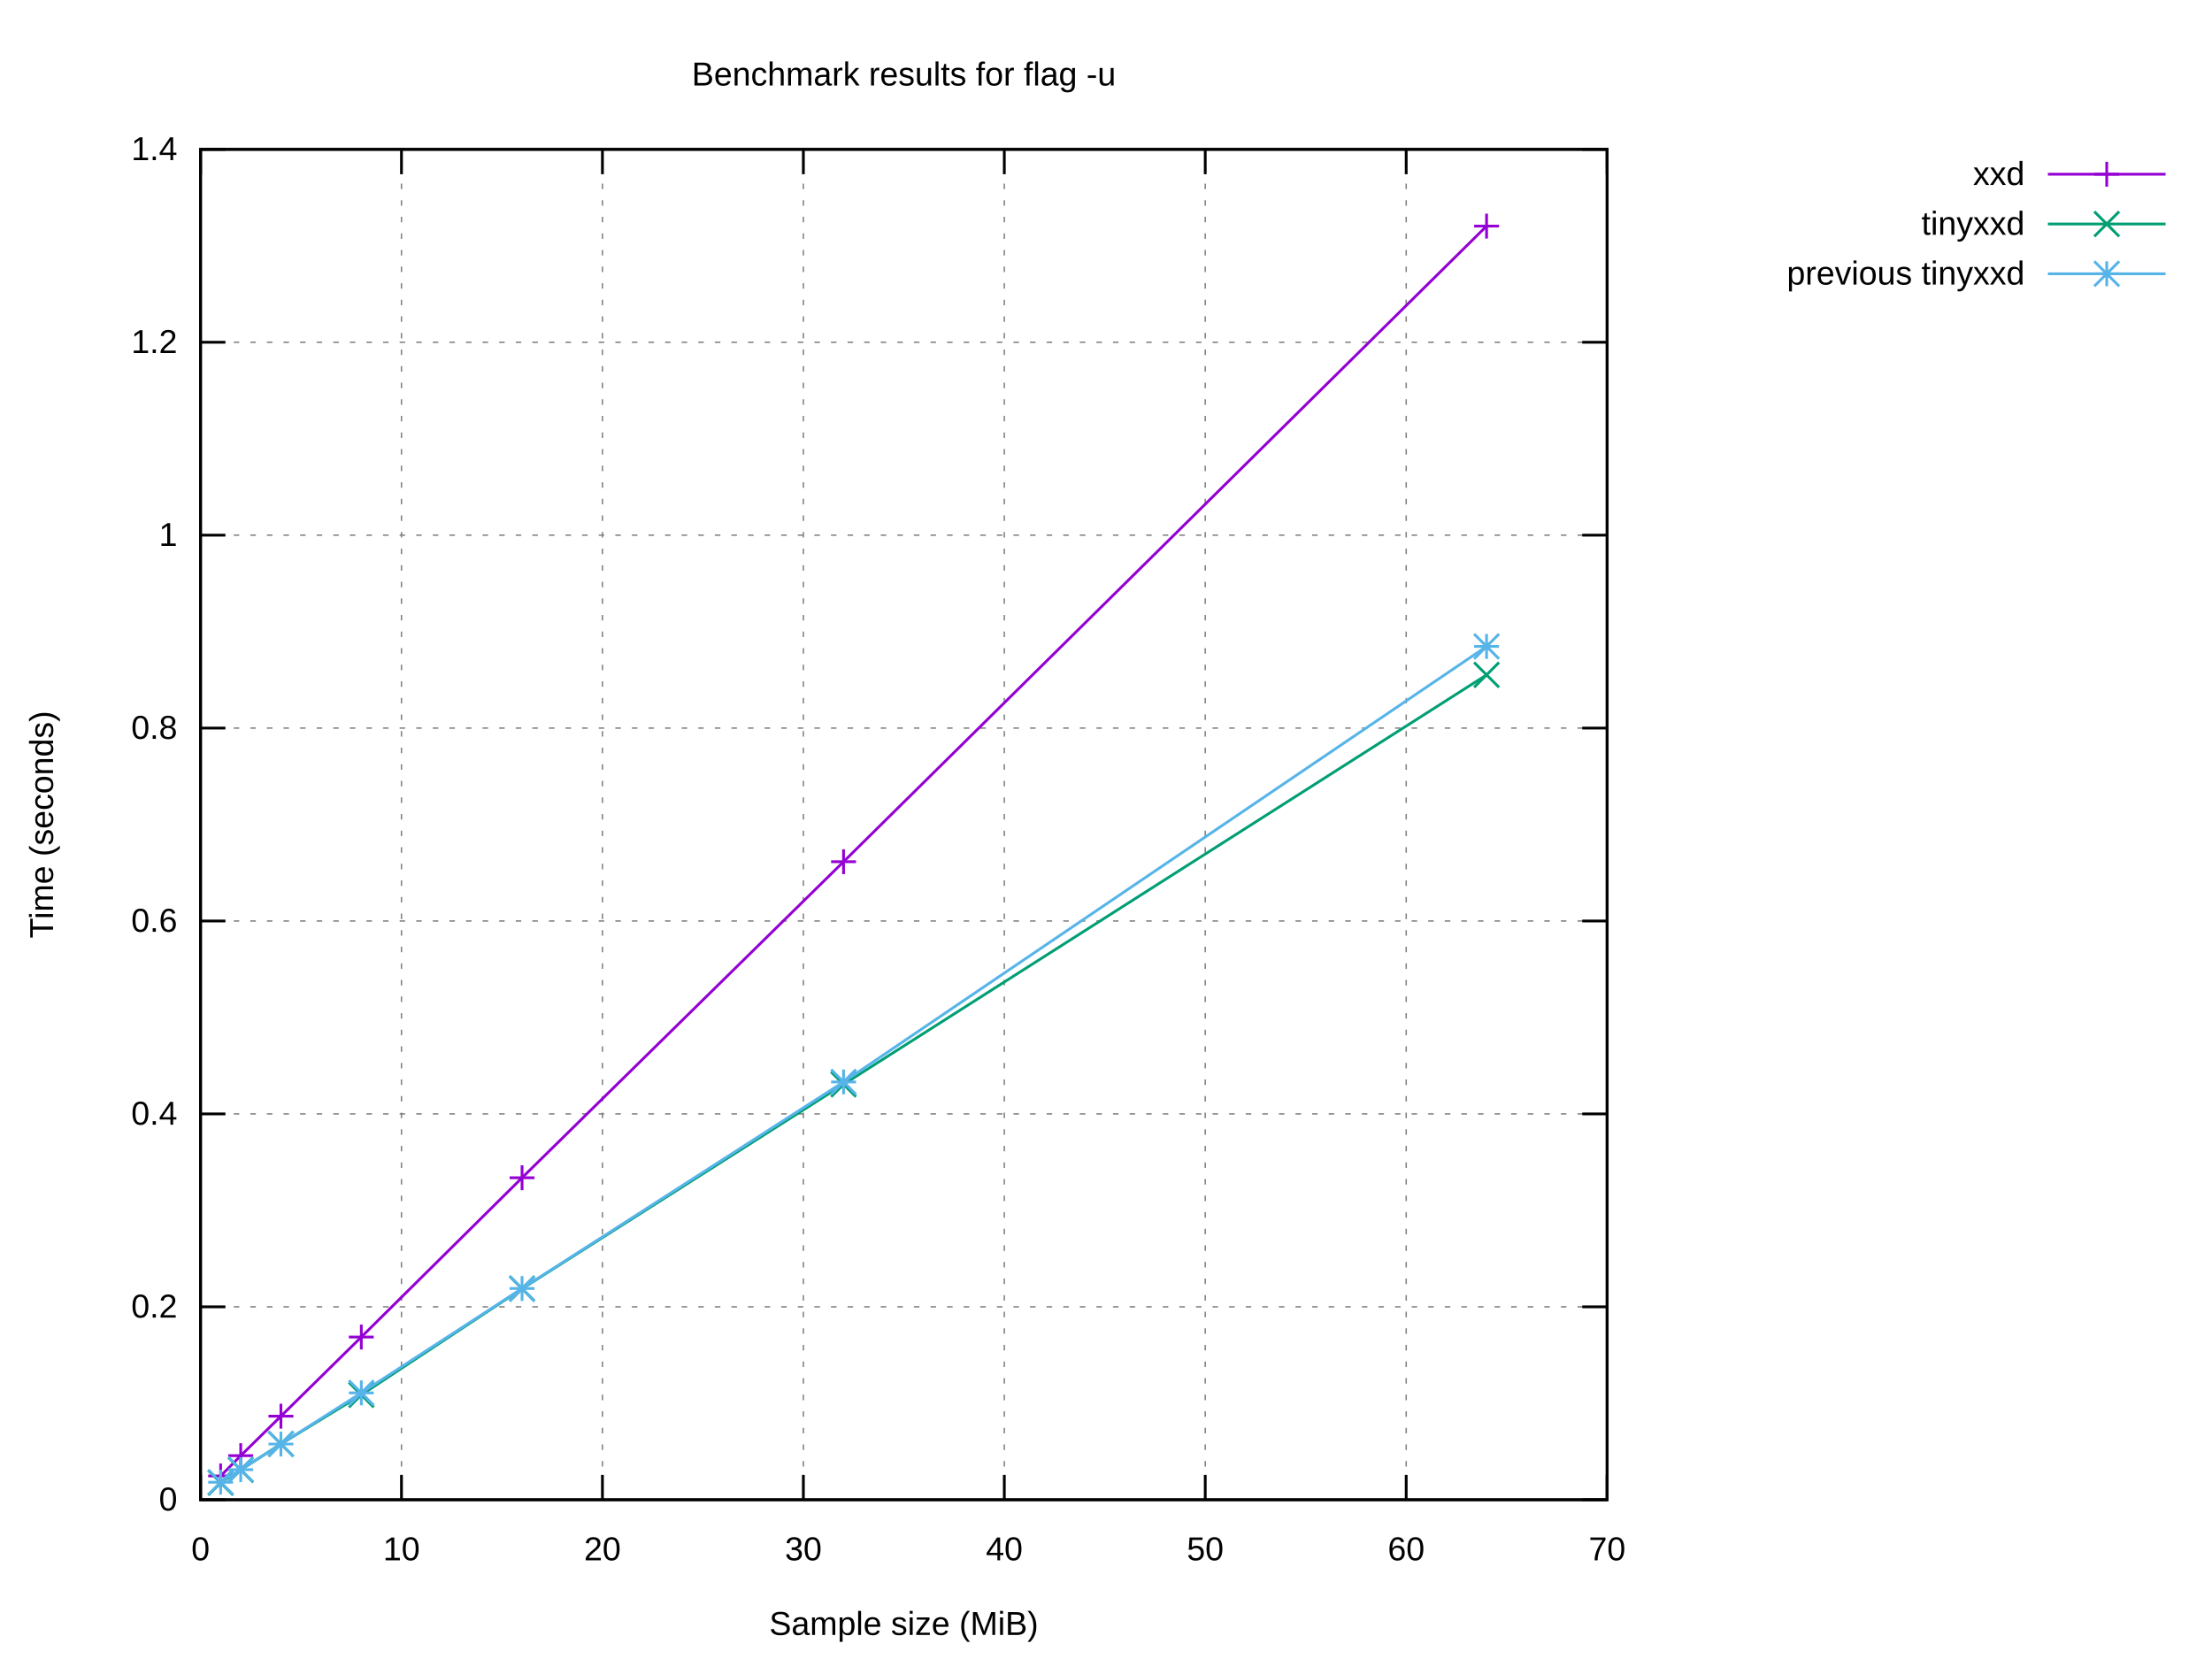
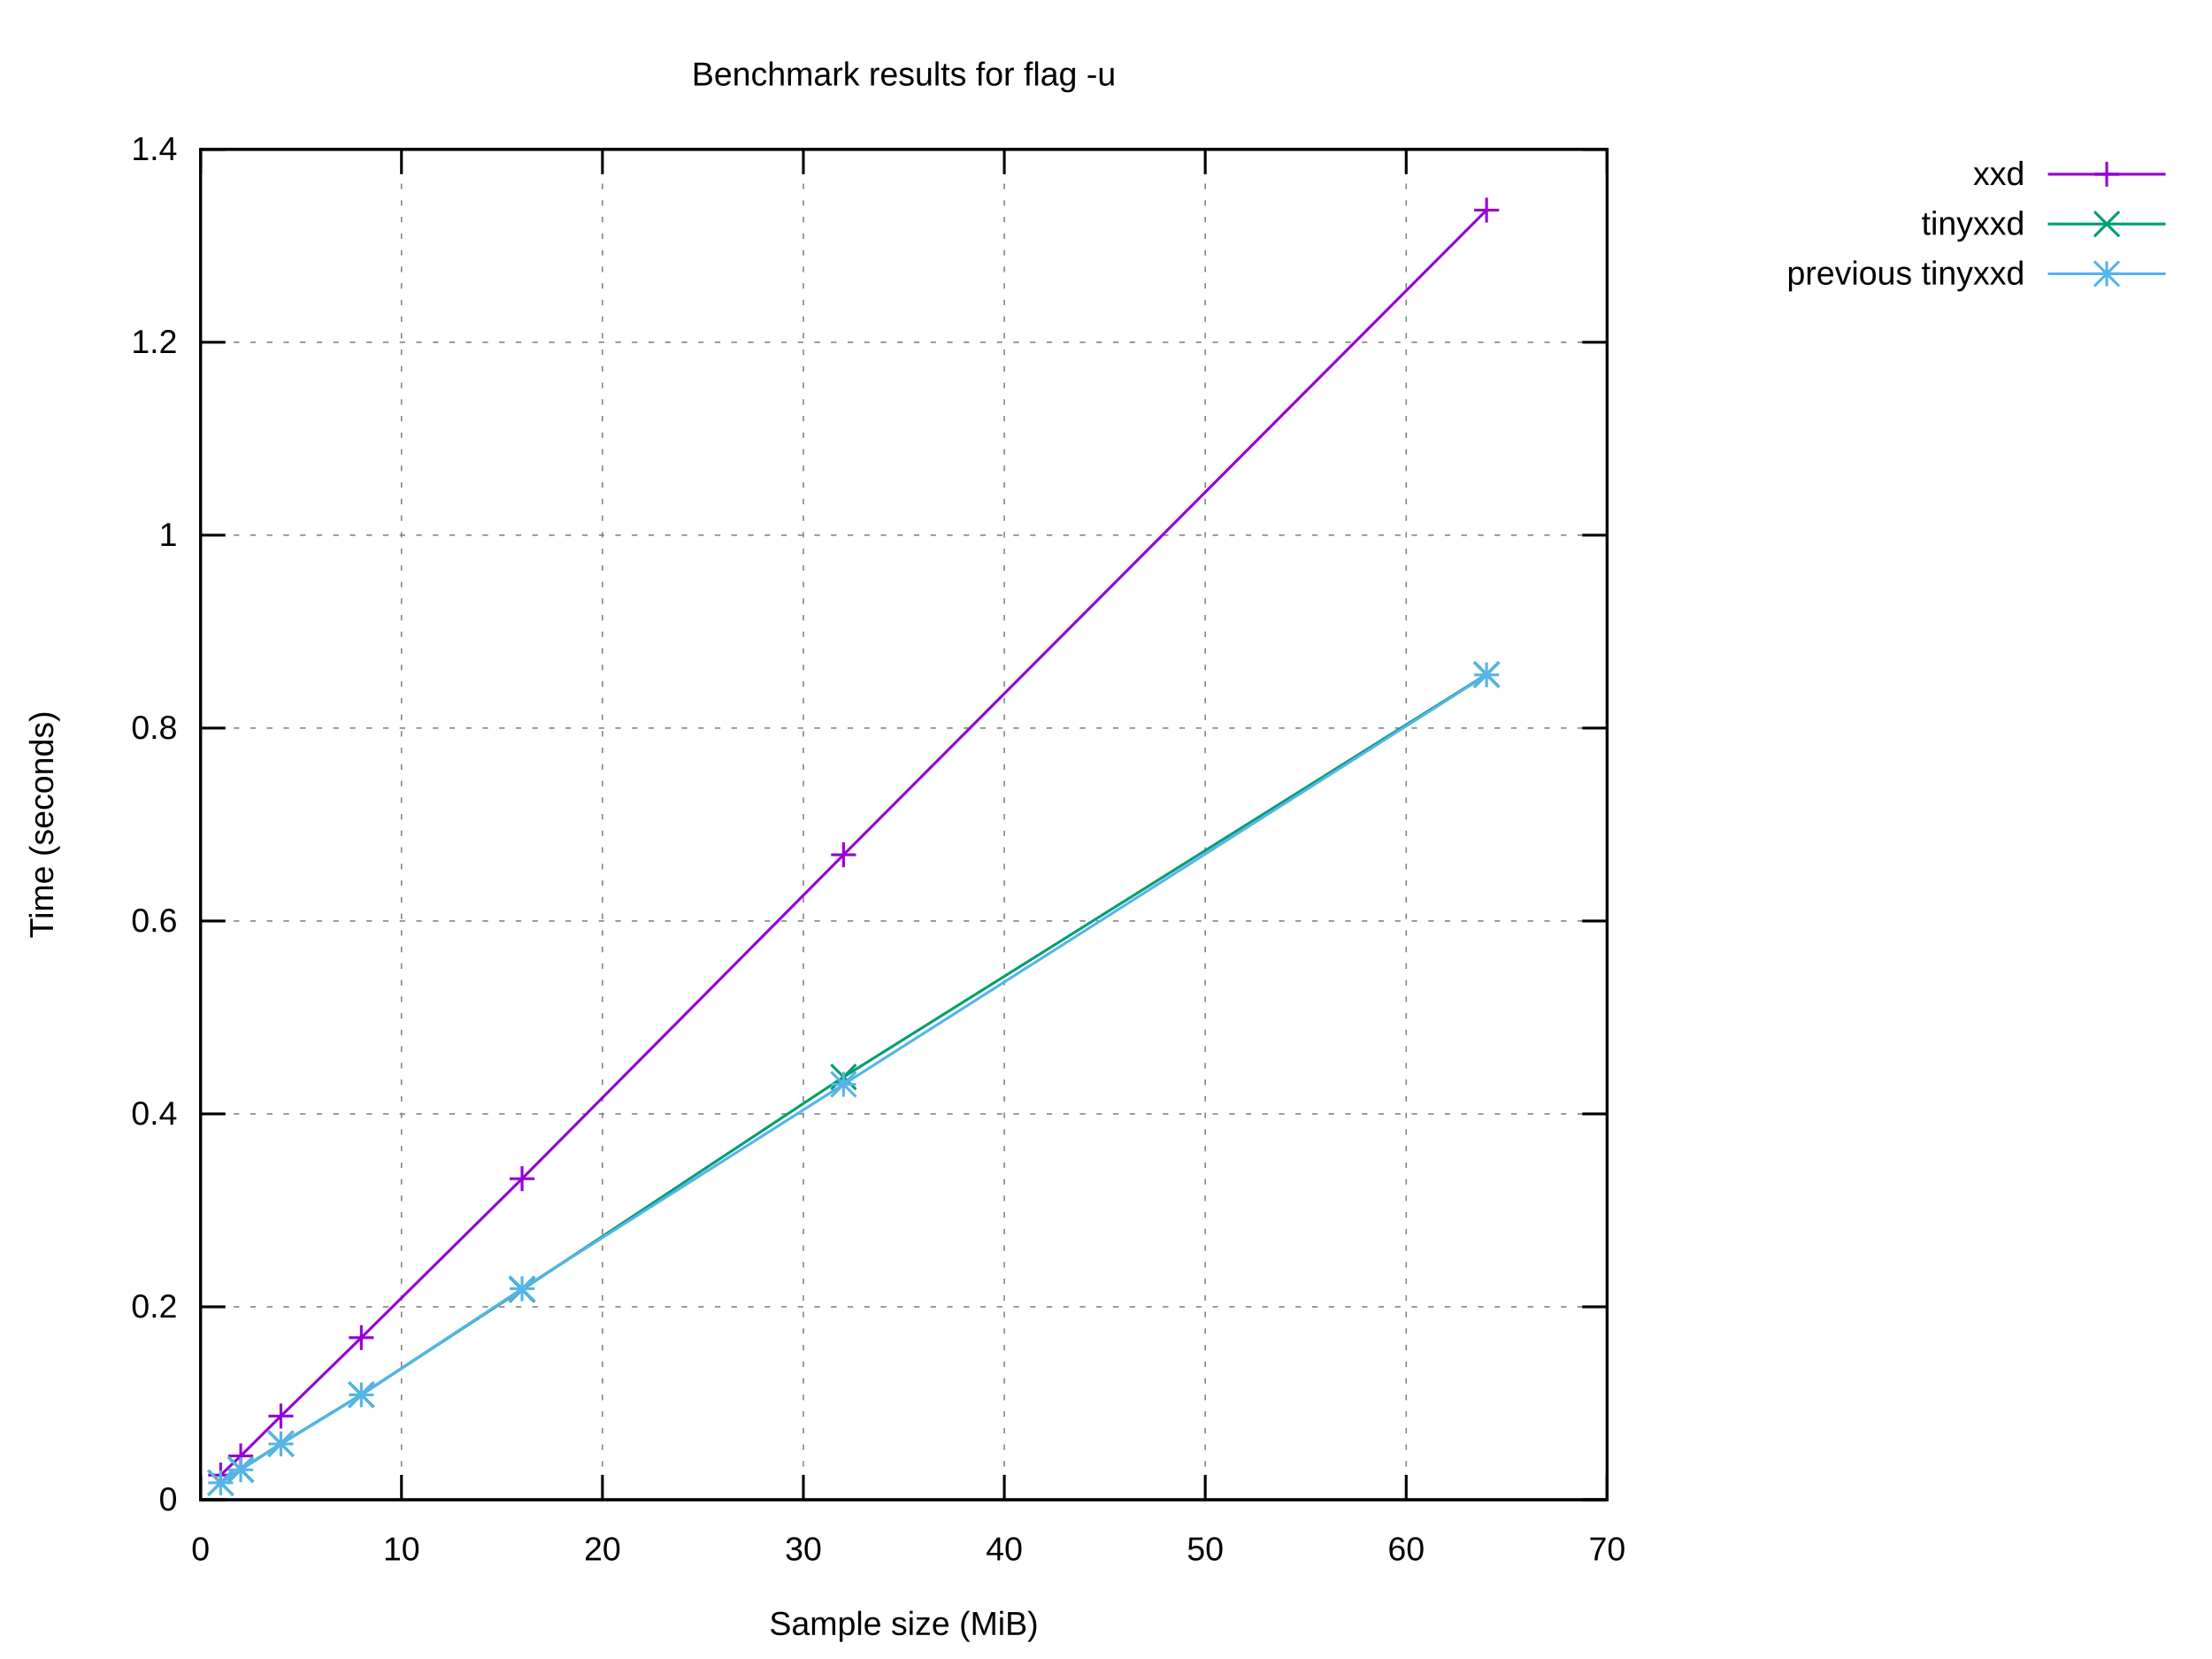
<svg xmlns="http://www.w3.org/2000/svg" xmlns:xlink="http://www.w3.org/1999/xlink" width="800" height="600" viewBox="0 0 800 600">
  <g id="gnuplot_canvas">
    <rect x="0" y="0" width="800" height="600" fill="#ffffff" />
    <defs>
      <circle id="gpDot" r="0.5" stroke-width="0.5" stroke="currentColor" />
      <path id="gpPt0" stroke-width="0.222" stroke="currentColor" d="M-1,0 h2 M0,-1 v2" />
      <path id="gpPt1" stroke-width="0.222" stroke="currentColor" d="M-1,-1 L1,1 M1,-1 L-1,1" />
      <path id="gpPt2" stroke-width="0.222" stroke="currentColor" d="M-1,0 L1,0 M0,-1 L0,1 M-1,-1 L1,1 M-1,1 L1,-1" />
      <rect id="gpPt3" stroke-width="0.222" stroke="currentColor" x="-1" y="-1" width="2" height="2" />
      <rect id="gpPt4" stroke-width="0.222" stroke="currentColor" fill="currentColor" x="-1" y="-1" width="2" height="2" />
      <circle id="gpPt5" stroke-width="0.222" stroke="currentColor" cx="0" cy="0" r="1" />
      <use xlink:href="#gpPt5" id="gpPt6" fill="currentColor" stroke="none" />
      <path id="gpPt7" stroke-width="0.222" stroke="currentColor" d="M0,-1.33 L-1.33,0.67 L1.33,0.67 z" />
      <use xlink:href="#gpPt7" id="gpPt8" fill="currentColor" stroke="none" />
      <use xlink:href="#gpPt7" id="gpPt9" stroke="currentColor" transform="rotate(180)" />
      <use xlink:href="#gpPt9" id="gpPt10" fill="currentColor" stroke="none" />
      <use xlink:href="#gpPt3" id="gpPt11" stroke="currentColor" transform="rotate(45)" />
      <use xlink:href="#gpPt11" id="gpPt12" fill="currentColor" stroke="none" />
      <path id="gpPt13" stroke-width="0.222" stroke="currentColor" d="M0,1.330 L1.265,0.411 L0.782,-1.067 L-0.782,-1.076 L-1.265,0.411 z" />
      <use xlink:href="#gpPt13" id="gpPt14" fill="currentColor" stroke="none" />
      <filter id="textbox" filterUnits="objectBoundingBox" x="0" y="0" height="1" width="1">
        <feFlood flood-color="#FFFFFF" flood-opacity="1" result="bgnd" />
        <feComposite in="SourceGraphic" in2="bgnd" operator="atop" />
      </filter>
      <filter id="greybox" filterUnits="objectBoundingBox" x="0" y="0" height="1" width="1">
        <feFlood flood-color="lightgrey" flood-opacity="1" result="grey" />
        <feComposite in="SourceGraphic" in2="grey" operator="atop" />
      </filter>
    </defs>
    <g fill="none" color="#FFFFFF" stroke="currentColor" stroke-width="1.00" stroke-linecap="butt" stroke-linejoin="miter">
</g>
    <g fill="none" color="black" stroke="currentColor" stroke-width="1.00" stroke-linecap="butt" stroke-linejoin="miter">
</g>
    <g fill="none" color="black" stroke="black" stroke-width="0.50" stroke-linecap="butt" stroke-linejoin="miter">
</g>
    <g fill="none" color="gray" stroke="currentColor" stroke-width="0.50" stroke-linecap="butt" stroke-linejoin="miter">
      <path stroke="gray" stroke-dasharray="2,4" class="gridline" d="M72.53,542.40 L581.24,542.40  " />
    </g>
    <g fill="none" color="gray" stroke="gray" stroke-width="1.00" stroke-linecap="butt" stroke-linejoin="miter">
</g>
    <g fill="none" color="black" stroke="currentColor" stroke-width="1.00" stroke-linecap="butt" stroke-linejoin="miter">
      <path stroke="black" d="M72.53,542.40 L81.53,542.40 M581.24,542.40 L572.24,542.40  " />
      <g transform="translate(64.14,546.30)" stroke="none" fill="black" font-family="Arial" font-size="12.00" text-anchor="end">
        <text>
          <tspan font-family="Arial"> 0</tspan>
        </text>
      </g>
    </g>
    <g fill="none" color="black" stroke="currentColor" stroke-width="1.00" stroke-linecap="butt" stroke-linejoin="miter">
</g>
    <g fill="none" color="black" stroke="black" stroke-width="0.50" stroke-linecap="butt" stroke-linejoin="miter">
</g>
    <g fill="none" color="gray" stroke="currentColor" stroke-width="0.50" stroke-linecap="butt" stroke-linejoin="miter">
      <path stroke="gray" stroke-dasharray="2,4" class="gridline" d="M72.53,472.63 L581.24,472.63  " />
    </g>
    <g fill="none" color="gray" stroke="gray" stroke-width="1.00" stroke-linecap="butt" stroke-linejoin="miter">
</g>
    <g fill="none" color="black" stroke="currentColor" stroke-width="1.00" stroke-linecap="butt" stroke-linejoin="miter">
      <path stroke="black" d="M72.53,472.63 L81.53,472.63 M581.24,472.63 L572.24,472.63  " />
      <g transform="translate(64.14,476.53)" stroke="none" fill="black" font-family="Arial" font-size="12.00" text-anchor="end">
        <text>
          <tspan font-family="Arial"> 0.2</tspan>
        </text>
      </g>
    </g>
    <g fill="none" color="black" stroke="currentColor" stroke-width="1.00" stroke-linecap="butt" stroke-linejoin="miter">
</g>
    <g fill="none" color="black" stroke="black" stroke-width="0.50" stroke-linecap="butt" stroke-linejoin="miter">
</g>
    <g fill="none" color="gray" stroke="currentColor" stroke-width="0.50" stroke-linecap="butt" stroke-linejoin="miter">
      <path stroke="gray" stroke-dasharray="2,4" class="gridline" d="M72.53,402.86 L581.24,402.86  " />
    </g>
    <g fill="none" color="gray" stroke="gray" stroke-width="1.00" stroke-linecap="butt" stroke-linejoin="miter">
</g>
    <g fill="none" color="black" stroke="currentColor" stroke-width="1.00" stroke-linecap="butt" stroke-linejoin="miter">
      <path stroke="black" d="M72.53,402.86 L81.53,402.86 M581.24,402.86 L572.24,402.86  " />
      <g transform="translate(64.14,406.76)" stroke="none" fill="black" font-family="Arial" font-size="12.00" text-anchor="end">
        <text>
          <tspan font-family="Arial"> 0.4</tspan>
        </text>
      </g>
    </g>
    <g fill="none" color="black" stroke="currentColor" stroke-width="1.00" stroke-linecap="butt" stroke-linejoin="miter">
</g>
    <g fill="none" color="black" stroke="black" stroke-width="0.50" stroke-linecap="butt" stroke-linejoin="miter">
</g>
    <g fill="none" color="gray" stroke="currentColor" stroke-width="0.50" stroke-linecap="butt" stroke-linejoin="miter">
      <path stroke="gray" stroke-dasharray="2,4" class="gridline" d="M72.53,333.09 L581.24,333.09  " />
    </g>
    <g fill="none" color="gray" stroke="gray" stroke-width="1.00" stroke-linecap="butt" stroke-linejoin="miter">
</g>
    <g fill="none" color="black" stroke="currentColor" stroke-width="1.00" stroke-linecap="butt" stroke-linejoin="miter">
      <path stroke="black" d="M72.53,333.09 L81.53,333.09 M581.24,333.09 L572.24,333.09  " />
      <g transform="translate(64.14,336.99)" stroke="none" fill="black" font-family="Arial" font-size="12.00" text-anchor="end">
        <text>
          <tspan font-family="Arial"> 0.6</tspan>
        </text>
      </g>
    </g>
    <g fill="none" color="black" stroke="currentColor" stroke-width="1.00" stroke-linecap="butt" stroke-linejoin="miter">
</g>
    <g fill="none" color="black" stroke="black" stroke-width="0.50" stroke-linecap="butt" stroke-linejoin="miter">
</g>
    <g fill="none" color="gray" stroke="currentColor" stroke-width="0.50" stroke-linecap="butt" stroke-linejoin="miter">
      <path stroke="gray" stroke-dasharray="2,4" class="gridline" d="M72.53,263.32 L581.24,263.32  " />
    </g>
    <g fill="none" color="gray" stroke="gray" stroke-width="1.00" stroke-linecap="butt" stroke-linejoin="miter">
</g>
    <g fill="none" color="black" stroke="currentColor" stroke-width="1.00" stroke-linecap="butt" stroke-linejoin="miter">
      <path stroke="black" d="M72.53,263.32 L81.53,263.32 M581.24,263.32 L572.24,263.32  " />
      <g transform="translate(64.14,267.22)" stroke="none" fill="black" font-family="Arial" font-size="12.00" text-anchor="end">
        <text>
          <tspan font-family="Arial"> 0.8</tspan>
        </text>
      </g>
    </g>
    <g fill="none" color="black" stroke="currentColor" stroke-width="1.00" stroke-linecap="butt" stroke-linejoin="miter">
</g>
    <g fill="none" color="black" stroke="black" stroke-width="0.50" stroke-linecap="butt" stroke-linejoin="miter">
</g>
    <g fill="none" color="gray" stroke="currentColor" stroke-width="0.50" stroke-linecap="butt" stroke-linejoin="miter">
      <path stroke="gray" stroke-dasharray="2,4" class="gridline" d="M72.53,193.55 L581.24,193.55  " />
    </g>
    <g fill="none" color="gray" stroke="gray" stroke-width="1.00" stroke-linecap="butt" stroke-linejoin="miter">
</g>
    <g fill="none" color="black" stroke="currentColor" stroke-width="1.00" stroke-linecap="butt" stroke-linejoin="miter">
      <path stroke="black" d="M72.53,193.55 L81.53,193.55 M581.24,193.55 L572.24,193.55  " />
      <g transform="translate(64.14,197.45)" stroke="none" fill="black" font-family="Arial" font-size="12.00" text-anchor="end">
        <text>
          <tspan font-family="Arial"> 1</tspan>
        </text>
      </g>
    </g>
    <g fill="none" color="black" stroke="currentColor" stroke-width="1.00" stroke-linecap="butt" stroke-linejoin="miter">
</g>
    <g fill="none" color="black" stroke="black" stroke-width="0.50" stroke-linecap="butt" stroke-linejoin="miter">
</g>
    <g fill="none" color="gray" stroke="currentColor" stroke-width="0.50" stroke-linecap="butt" stroke-linejoin="miter">
      <path stroke="gray" stroke-dasharray="2,4" class="gridline" d="M72.53,123.78 L581.24,123.78  " />
    </g>
    <g fill="none" color="gray" stroke="gray" stroke-width="1.00" stroke-linecap="butt" stroke-linejoin="miter">
</g>
    <g fill="none" color="black" stroke="currentColor" stroke-width="1.00" stroke-linecap="butt" stroke-linejoin="miter">
      <path stroke="black" d="M72.53,123.78 L81.53,123.78 M581.24,123.78 L572.24,123.78  " />
      <g transform="translate(64.14,127.68)" stroke="none" fill="black" font-family="Arial" font-size="12.00" text-anchor="end">
        <text>
          <tspan font-family="Arial"> 1.2</tspan>
        </text>
      </g>
    </g>
    <g fill="none" color="black" stroke="currentColor" stroke-width="1.00" stroke-linecap="butt" stroke-linejoin="miter">
</g>
    <g fill="none" color="black" stroke="black" stroke-width="0.50" stroke-linecap="butt" stroke-linejoin="miter">
</g>
    <g fill="none" color="gray" stroke="currentColor" stroke-width="0.50" stroke-linecap="butt" stroke-linejoin="miter">
      <path stroke="gray" stroke-dasharray="2,4" class="gridline" d="M72.53,54.01 L581.24,54.01  " />
    </g>
    <g fill="none" color="gray" stroke="gray" stroke-width="1.00" stroke-linecap="butt" stroke-linejoin="miter">
</g>
    <g fill="none" color="black" stroke="currentColor" stroke-width="1.00" stroke-linecap="butt" stroke-linejoin="miter">
      <path stroke="black" d="M72.53,54.01 L81.53,54.01 M581.24,54.01 L572.24,54.01  " />
      <g transform="translate(64.14,57.91)" stroke="none" fill="black" font-family="Arial" font-size="12.00" text-anchor="end">
        <text>
          <tspan font-family="Arial"> 1.4</tspan>
        </text>
      </g>
    </g>
    <g fill="none" color="black" stroke="currentColor" stroke-width="1.00" stroke-linecap="butt" stroke-linejoin="miter">
</g>
    <g fill="none" color="black" stroke="black" stroke-width="0.50" stroke-linecap="butt" stroke-linejoin="miter">
</g>
    <g fill="none" color="gray" stroke="currentColor" stroke-width="0.50" stroke-linecap="butt" stroke-linejoin="miter">
      <path stroke="gray" stroke-dasharray="2,4" class="gridline" d="M72.53,542.40 L72.53,54.01  " />
    </g>
    <g fill="none" color="gray" stroke="gray" stroke-width="1.00" stroke-linecap="butt" stroke-linejoin="miter">
</g>
    <g fill="none" color="black" stroke="currentColor" stroke-width="1.00" stroke-linecap="butt" stroke-linejoin="miter">
      <path stroke="black" d="M72.53,542.40 L72.53,533.40 M72.53,54.01 L72.53,63.01  " />
      <g transform="translate(72.53,564.30)" stroke="none" fill="black" font-family="Arial" font-size="12.00" text-anchor="middle">
        <text>
          <tspan font-family="Arial"> 0</tspan>
        </text>
      </g>
    </g>
    <g fill="none" color="black" stroke="currentColor" stroke-width="1.00" stroke-linecap="butt" stroke-linejoin="miter">
</g>
    <g fill="none" color="black" stroke="black" stroke-width="0.50" stroke-linecap="butt" stroke-linejoin="miter">
</g>
    <g fill="none" color="gray" stroke="currentColor" stroke-width="0.50" stroke-linecap="butt" stroke-linejoin="miter">
      <path stroke="gray" stroke-dasharray="2,4" class="gridline" d="M145.20,542.40 L145.20,54.01  " />
    </g>
    <g fill="none" color="gray" stroke="gray" stroke-width="1.00" stroke-linecap="butt" stroke-linejoin="miter">
</g>
    <g fill="none" color="black" stroke="currentColor" stroke-width="1.00" stroke-linecap="butt" stroke-linejoin="miter">
      <path stroke="black" d="M145.20,542.40 L145.20,533.40 M145.20,54.01 L145.20,63.01  " />
      <g transform="translate(145.20,564.30)" stroke="none" fill="black" font-family="Arial" font-size="12.00" text-anchor="middle">
        <text>
          <tspan font-family="Arial"> 10</tspan>
        </text>
      </g>
    </g>
    <g fill="none" color="black" stroke="currentColor" stroke-width="1.00" stroke-linecap="butt" stroke-linejoin="miter">
</g>
    <g fill="none" color="black" stroke="black" stroke-width="0.50" stroke-linecap="butt" stroke-linejoin="miter">
</g>
    <g fill="none" color="gray" stroke="currentColor" stroke-width="0.50" stroke-linecap="butt" stroke-linejoin="miter">
      <path stroke="gray" stroke-dasharray="2,4" class="gridline" d="M217.88,542.40 L217.88,54.01  " />
    </g>
    <g fill="none" color="gray" stroke="gray" stroke-width="1.00" stroke-linecap="butt" stroke-linejoin="miter">
</g>
    <g fill="none" color="black" stroke="currentColor" stroke-width="1.00" stroke-linecap="butt" stroke-linejoin="miter">
      <path stroke="black" d="M217.88,542.40 L217.88,533.40 M217.88,54.01 L217.88,63.01  " />
      <g transform="translate(217.88,564.30)" stroke="none" fill="black" font-family="Arial" font-size="12.00" text-anchor="middle">
        <text>
          <tspan font-family="Arial"> 20</tspan>
        </text>
      </g>
    </g>
    <g fill="none" color="black" stroke="currentColor" stroke-width="1.00" stroke-linecap="butt" stroke-linejoin="miter">
</g>
    <g fill="none" color="black" stroke="black" stroke-width="0.50" stroke-linecap="butt" stroke-linejoin="miter">
</g>
    <g fill="none" color="gray" stroke="currentColor" stroke-width="0.50" stroke-linecap="butt" stroke-linejoin="miter">
      <path stroke="gray" stroke-dasharray="2,4" class="gridline" d="M290.55,542.40 L290.55,54.01  " />
    </g>
    <g fill="none" color="gray" stroke="gray" stroke-width="1.00" stroke-linecap="butt" stroke-linejoin="miter">
</g>
    <g fill="none" color="black" stroke="currentColor" stroke-width="1.00" stroke-linecap="butt" stroke-linejoin="miter">
      <path stroke="black" d="M290.55,542.40 L290.55,533.40 M290.55,54.01 L290.55,63.01  " />
      <g transform="translate(290.55,564.30)" stroke="none" fill="black" font-family="Arial" font-size="12.00" text-anchor="middle">
        <text>
          <tspan font-family="Arial"> 30</tspan>
        </text>
      </g>
    </g>
    <g fill="none" color="black" stroke="currentColor" stroke-width="1.00" stroke-linecap="butt" stroke-linejoin="miter">
</g>
    <g fill="none" color="black" stroke="black" stroke-width="0.50" stroke-linecap="butt" stroke-linejoin="miter">
</g>
    <g fill="none" color="gray" stroke="currentColor" stroke-width="0.50" stroke-linecap="butt" stroke-linejoin="miter">
      <path stroke="gray" stroke-dasharray="2,4" class="gridline" d="M363.22,542.40 L363.22,54.01  " />
    </g>
    <g fill="none" color="gray" stroke="gray" stroke-width="1.00" stroke-linecap="butt" stroke-linejoin="miter">
</g>
    <g fill="none" color="black" stroke="currentColor" stroke-width="1.00" stroke-linecap="butt" stroke-linejoin="miter">
      <path stroke="black" d="M363.22,542.40 L363.22,533.40 M363.22,54.01 L363.22,63.01  " />
      <g transform="translate(363.22,564.30)" stroke="none" fill="black" font-family="Arial" font-size="12.00" text-anchor="middle">
        <text>
          <tspan font-family="Arial"> 40</tspan>
        </text>
      </g>
    </g>
    <g fill="none" color="black" stroke="currentColor" stroke-width="1.00" stroke-linecap="butt" stroke-linejoin="miter">
</g>
    <g fill="none" color="black" stroke="black" stroke-width="0.50" stroke-linecap="butt" stroke-linejoin="miter">
</g>
    <g fill="none" color="gray" stroke="currentColor" stroke-width="0.50" stroke-linecap="butt" stroke-linejoin="miter">
      <path stroke="gray" stroke-dasharray="2,4" class="gridline" d="M435.89,542.40 L435.89,54.01  " />
    </g>
    <g fill="none" color="gray" stroke="gray" stroke-width="1.00" stroke-linecap="butt" stroke-linejoin="miter">
</g>
    <g fill="none" color="black" stroke="currentColor" stroke-width="1.00" stroke-linecap="butt" stroke-linejoin="miter">
      <path stroke="black" d="M435.89,542.40 L435.89,533.40 M435.89,54.01 L435.89,63.01  " />
      <g transform="translate(435.89,564.30)" stroke="none" fill="black" font-family="Arial" font-size="12.00" text-anchor="middle">
        <text>
          <tspan font-family="Arial"> 50</tspan>
        </text>
      </g>
    </g>
    <g fill="none" color="black" stroke="currentColor" stroke-width="1.00" stroke-linecap="butt" stroke-linejoin="miter">
</g>
    <g fill="none" color="black" stroke="black" stroke-width="0.50" stroke-linecap="butt" stroke-linejoin="miter">
</g>
    <g fill="none" color="gray" stroke="currentColor" stroke-width="0.50" stroke-linecap="butt" stroke-linejoin="miter">
      <path stroke="gray" stroke-dasharray="2,4" class="gridline" d="M508.57,542.40 L508.57,54.01  " />
    </g>
    <g fill="none" color="gray" stroke="gray" stroke-width="1.00" stroke-linecap="butt" stroke-linejoin="miter">
</g>
    <g fill="none" color="black" stroke="currentColor" stroke-width="1.00" stroke-linecap="butt" stroke-linejoin="miter">
      <path stroke="black" d="M508.57,542.40 L508.57,533.40 M508.57,54.01 L508.57,63.01  " />
      <g transform="translate(508.57,564.30)" stroke="none" fill="black" font-family="Arial" font-size="12.00" text-anchor="middle">
        <text>
          <tspan font-family="Arial"> 60</tspan>
        </text>
      </g>
    </g>
    <g fill="none" color="black" stroke="currentColor" stroke-width="1.00" stroke-linecap="butt" stroke-linejoin="miter">
</g>
    <g fill="none" color="black" stroke="black" stroke-width="0.50" stroke-linecap="butt" stroke-linejoin="miter">
</g>
    <g fill="none" color="gray" stroke="currentColor" stroke-width="0.50" stroke-linecap="butt" stroke-linejoin="miter">
      <path stroke="gray" stroke-dasharray="2,4" class="gridline" d="M581.24,542.40 L581.24,54.01  " />
    </g>
    <g fill="none" color="gray" stroke="gray" stroke-width="1.00" stroke-linecap="butt" stroke-linejoin="miter">
</g>
    <g fill="none" color="black" stroke="currentColor" stroke-width="1.00" stroke-linecap="butt" stroke-linejoin="miter">
      <path stroke="black" d="M581.24,542.40 L581.24,533.40 M581.24,54.01 L581.24,63.01  " />
      <g transform="translate(581.24,564.30)" stroke="none" fill="black" font-family="Arial" font-size="12.00" text-anchor="middle">
        <text>
          <tspan font-family="Arial"> 70</tspan>
        </text>
      </g>
    </g>
    <g fill="none" color="black" stroke="currentColor" stroke-width="1.00" stroke-linecap="butt" stroke-linejoin="miter">
</g>
    <g fill="none" color="black" stroke="currentColor" stroke-width="1.00" stroke-linecap="butt" stroke-linejoin="miter">
      <path stroke="black" d="M72.53,54.01 L72.53,542.40 L581.24,542.40 L581.24,54.01 L72.53,54.01 Z  " />
    </g>
    <g fill="none" color="black" stroke="currentColor" stroke-width="1.00" stroke-linecap="butt" stroke-linejoin="miter">
</g>
    <g id="gnuplot_plot_1">
      <g fill="none" color="black" stroke="currentColor" stroke-width="1.00" stroke-linecap="butt" stroke-linejoin="miter">
        <g transform="translate(732.26,66.91)" stroke="none" fill="black" font-family="Arial" font-size="12.00" text-anchor="end">
          <text>
            <tspan font-family="Arial">xxd</tspan>
          </text>
        </g>
      </g>
      <g fill="none" color="black" stroke="currentColor" stroke-width="1.00" stroke-linecap="butt" stroke-linejoin="miter">
-         <path stroke="rgb(148,   0, 211)" d="M740.65,63.01 L783.21,63.01 M537.64,81.77 L305.08,311.65 L188.81,425.95 L130.67,483.56 L101.60,512.18 L87.06,526.46   L79.80,533.80  " />
-         <use xlink:href="#gpPt0" transform="translate(537.64,81.77) scale(4.50)" color="rgb(148,   0, 211)" />
-         <use xlink:href="#gpPt0" transform="translate(305.08,311.65) scale(4.50)" color="rgb(148,   0, 211)" />
-         <use xlink:href="#gpPt0" transform="translate(188.81,425.95) scale(4.50)" color="rgb(148,   0, 211)" />
-         <use xlink:href="#gpPt0" transform="translate(130.67,483.56) scale(4.50)" color="rgb(148,   0, 211)" />
-         <use xlink:href="#gpPt0" transform="translate(101.60,512.18) scale(4.50)" color="rgb(148,   0, 211)" />
-         <use xlink:href="#gpPt0" transform="translate(87.06,526.46) scale(4.50)" color="rgb(148,   0, 211)" />
-         <use xlink:href="#gpPt0" transform="translate(79.80,533.80) scale(4.50)" color="rgb(148,   0, 211)" />
+         <path stroke="rgb(148,   0, 211)" d="M740.65,63.01 L783.21,63.01 M537.64,75.99 L305.08,309.14 L188.81,426.30 L130.67,483.78 L101.60,512.13 L87.06,526.55   L79.80,533.50  " />
+         <use xlink:href="#gpPt0" transform="translate(537.64,75.99) scale(4.50)" color="rgb(148,   0, 211)" />
+         <use xlink:href="#gpPt0" transform="translate(305.08,309.14) scale(4.50)" color="rgb(148,   0, 211)" />
+         <use xlink:href="#gpPt0" transform="translate(188.81,426.30) scale(4.50)" color="rgb(148,   0, 211)" />
+         <use xlink:href="#gpPt0" transform="translate(130.67,483.78) scale(4.50)" color="rgb(148,   0, 211)" />
+         <use xlink:href="#gpPt0" transform="translate(101.60,512.13) scale(4.50)" color="rgb(148,   0, 211)" />
+         <use xlink:href="#gpPt0" transform="translate(87.06,526.55) scale(4.50)" color="rgb(148,   0, 211)" />
+         <use xlink:href="#gpPt0" transform="translate(79.80,533.50) scale(4.50)" color="rgb(148,   0, 211)" />
        <use xlink:href="#gpPt0" transform="translate(761.93,63.01) scale(4.50)" color="rgb(148,   0, 211)" />
      </g>
    </g>
    <g id="gnuplot_plot_2">
      <g fill="none" color="black" stroke="currentColor" stroke-width="1.00" stroke-linecap="butt" stroke-linejoin="miter">
        <g transform="translate(732.26,84.91)" stroke="none" fill="black" font-family="Arial" font-size="12.00" text-anchor="end">
          <text>
            <tspan font-family="Arial">tinyxxd</tspan>
          </text>
        </g>
      </g>
      <g fill="none" color="black" stroke="currentColor" stroke-width="1.00" stroke-linecap="butt" stroke-linejoin="miter">
-         <path stroke="rgb(  0, 158, 115)" d="M740.65,81.01 L783.21,81.01 M537.64,244.08 L305.08,392.17 L188.81,466.08 L130.67,504.47 L101.60,522.22 L87.06,531.59   L79.80,536.27  " />
-         <use xlink:href="#gpPt1" transform="translate(537.64,244.08) scale(4.50)" color="rgb(  0, 158, 115)" />
-         <use xlink:href="#gpPt1" transform="translate(305.08,392.17) scale(4.50)" color="rgb(  0, 158, 115)" />
-         <use xlink:href="#gpPt1" transform="translate(188.81,466.08) scale(4.50)" color="rgb(  0, 158, 115)" />
-         <use xlink:href="#gpPt1" transform="translate(130.67,504.47) scale(4.50)" color="rgb(  0, 158, 115)" />
-         <use xlink:href="#gpPt1" transform="translate(101.60,522.22) scale(4.50)" color="rgb(  0, 158, 115)" />
-         <use xlink:href="#gpPt1" transform="translate(87.06,531.59) scale(4.50)" color="rgb(  0, 158, 115)" />
-         <use xlink:href="#gpPt1" transform="translate(79.80,536.27) scale(4.50)" color="rgb(  0, 158, 115)" />
+         <path stroke="rgb(  0, 158, 115)" d="M740.65,81.01 L783.21,81.01 M537.64,243.92 L305.08,389.50 L188.81,466.39 L130.67,504.40 L101.60,522.14 L87.06,531.41   L79.80,536.26  " />
+         <use xlink:href="#gpPt1" transform="translate(537.64,243.92) scale(4.50)" color="rgb(  0, 158, 115)" />
+         <use xlink:href="#gpPt1" transform="translate(305.08,389.50) scale(4.50)" color="rgb(  0, 158, 115)" />
+         <use xlink:href="#gpPt1" transform="translate(188.81,466.39) scale(4.50)" color="rgb(  0, 158, 115)" />
+         <use xlink:href="#gpPt1" transform="translate(130.67,504.40) scale(4.50)" color="rgb(  0, 158, 115)" />
+         <use xlink:href="#gpPt1" transform="translate(101.60,522.14) scale(4.50)" color="rgb(  0, 158, 115)" />
+         <use xlink:href="#gpPt1" transform="translate(87.06,531.41) scale(4.50)" color="rgb(  0, 158, 115)" />
+         <use xlink:href="#gpPt1" transform="translate(79.80,536.26) scale(4.50)" color="rgb(  0, 158, 115)" />
        <use xlink:href="#gpPt1" transform="translate(761.93,81.01) scale(4.50)" color="rgb(  0, 158, 115)" />
      </g>
    </g>
    <g id="gnuplot_plot_3">
      <g fill="none" color="black" stroke="currentColor" stroke-width="1.00" stroke-linecap="butt" stroke-linejoin="miter">
        <g transform="translate(732.26,102.91)" stroke="none" fill="black" font-family="Arial" font-size="12.00" text-anchor="end">
          <text>
            <tspan font-family="Arial">previous tinyxxd</tspan>
          </text>
        </g>
      </g>
      <g fill="none" color="black" stroke="currentColor" stroke-width="1.00" stroke-linecap="butt" stroke-linejoin="miter">
-         <path stroke="rgb( 86, 180, 233)" d="M740.65,99.01 L783.21,99.01 M537.64,233.79 L305.08,391.30 L188.81,466.00 L130.67,503.75 L101.60,522.26 L87.06,531.53   L79.80,536.07  " />
-         <use xlink:href="#gpPt2" transform="translate(537.64,233.79) scale(4.50)" color="rgb( 86, 180, 233)" />
-         <use xlink:href="#gpPt2" transform="translate(305.08,391.30) scale(4.50)" color="rgb( 86, 180, 233)" />
-         <use xlink:href="#gpPt2" transform="translate(188.81,466.00) scale(4.50)" color="rgb( 86, 180, 233)" />
-         <use xlink:href="#gpPt2" transform="translate(130.67,503.75) scale(4.50)" color="rgb( 86, 180, 233)" />
-         <use xlink:href="#gpPt2" transform="translate(101.60,522.26) scale(4.50)" color="rgb( 86, 180, 233)" />
-         <use xlink:href="#gpPt2" transform="translate(87.06,531.53) scale(4.50)" color="rgb( 86, 180, 233)" />
-         <use xlink:href="#gpPt2" transform="translate(79.80,536.07) scale(4.50)" color="rgb( 86, 180, 233)" />
+         <path stroke="rgb( 86, 180, 233)" d="M740.65,99.01 L783.21,99.01 M537.64,244.08 L305.08,392.17 L188.81,466.08 L130.67,504.47 L101.60,522.22 L87.06,531.59   L79.80,536.27  " />
+         <use xlink:href="#gpPt2" transform="translate(537.64,244.08) scale(4.50)" color="rgb( 86, 180, 233)" />
+         <use xlink:href="#gpPt2" transform="translate(305.08,392.17) scale(4.50)" color="rgb( 86, 180, 233)" />
+         <use xlink:href="#gpPt2" transform="translate(188.81,466.08) scale(4.50)" color="rgb( 86, 180, 233)" />
+         <use xlink:href="#gpPt2" transform="translate(130.67,504.47) scale(4.50)" color="rgb( 86, 180, 233)" />
+         <use xlink:href="#gpPt2" transform="translate(101.60,522.22) scale(4.50)" color="rgb( 86, 180, 233)" />
+         <use xlink:href="#gpPt2" transform="translate(87.06,531.59) scale(4.50)" color="rgb( 86, 180, 233)" />
+         <use xlink:href="#gpPt2" transform="translate(79.80,536.27) scale(4.50)" color="rgb( 86, 180, 233)" />
        <use xlink:href="#gpPt2" transform="translate(761.93,99.01) scale(4.50)" color="rgb( 86, 180, 233)" />
      </g>
    </g>
    <g fill="none" color="#FFFFFF" stroke="rgb( 86, 180, 233)" stroke-width="2.00" stroke-linecap="butt" stroke-linejoin="miter">
</g>
    <g fill="none" color="black" stroke="currentColor" stroke-width="2.00" stroke-linecap="butt" stroke-linejoin="miter">
</g>
    <g fill="none" color="black" stroke="black" stroke-width="1.00" stroke-linecap="butt" stroke-linejoin="miter">
</g>
    <g fill="none" color="black" stroke="currentColor" stroke-width="1.00" stroke-linecap="butt" stroke-linejoin="miter">
      <path stroke="black" d="M72.53,54.01 L72.53,542.40 L581.24,542.40 L581.24,54.01 L72.53,54.01 Z  " />
      <g transform="translate(19.18,298.21) rotate(270.00)" stroke="none" fill="black" font-family="Arial" font-size="12.00" text-anchor="middle">
        <text>
          <tspan font-family="Arial">Time (seconds)</tspan>
        </text>
      </g>
    </g>
    <g fill="none" color="black" stroke="currentColor" stroke-width="1.00" stroke-linecap="butt" stroke-linejoin="miter">
      <g transform="translate(326.88,591.30)" stroke="none" fill="black" font-family="Arial" font-size="12.00" text-anchor="middle">
        <text>
          <tspan font-family="Arial">Sample size (MiB)</tspan>
        </text>
      </g>
    </g>
    <g fill="none" color="black" stroke="currentColor" stroke-width="1.00" stroke-linecap="butt" stroke-linejoin="miter">
</g>
    <g fill="none" color="black" stroke="currentColor" stroke-width="1.00" stroke-linecap="butt" stroke-linejoin="miter">
      <g transform="translate(326.88,30.91)" stroke="none" fill="black" font-family="Arial" font-size="12.00" text-anchor="middle">
        <text>
          <tspan font-family="Arial">Benchmark results for flag -u</tspan>
        </text>
      </g>
    </g>
    <g fill="none" color="black" stroke="currentColor" stroke-width="1.00" stroke-linecap="butt" stroke-linejoin="miter">
</g>
  </g>
</svg>
